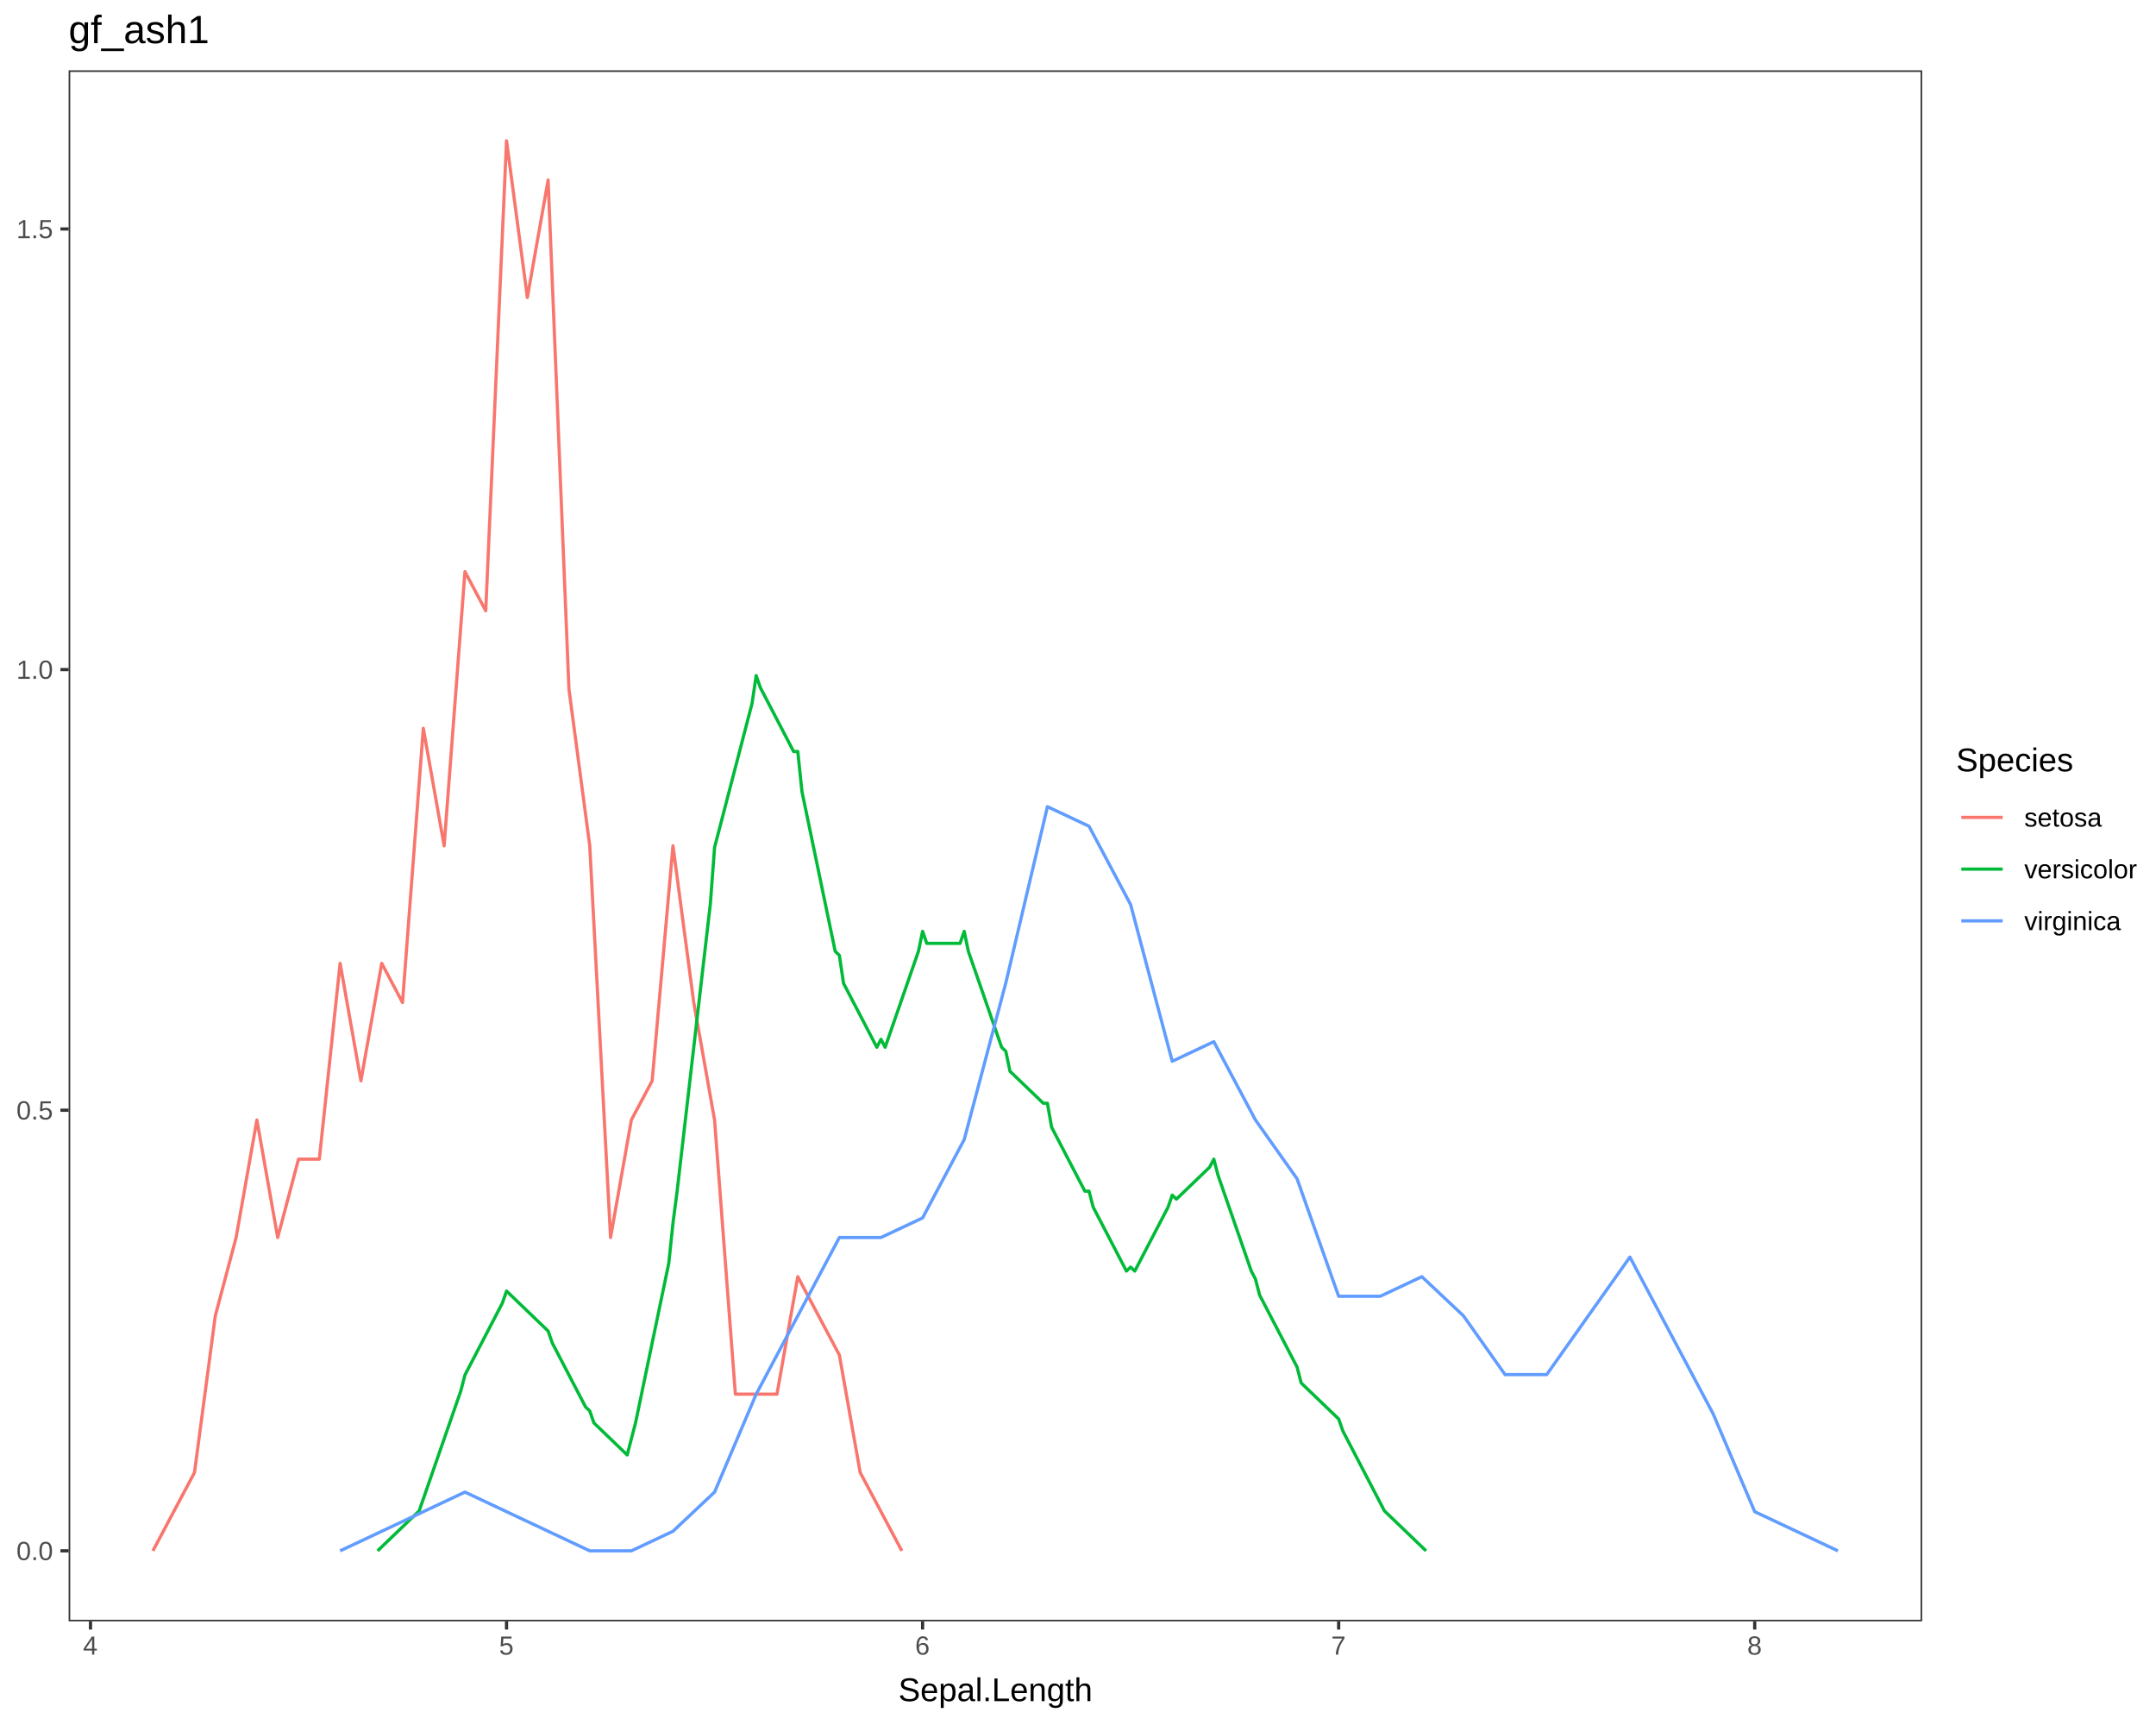
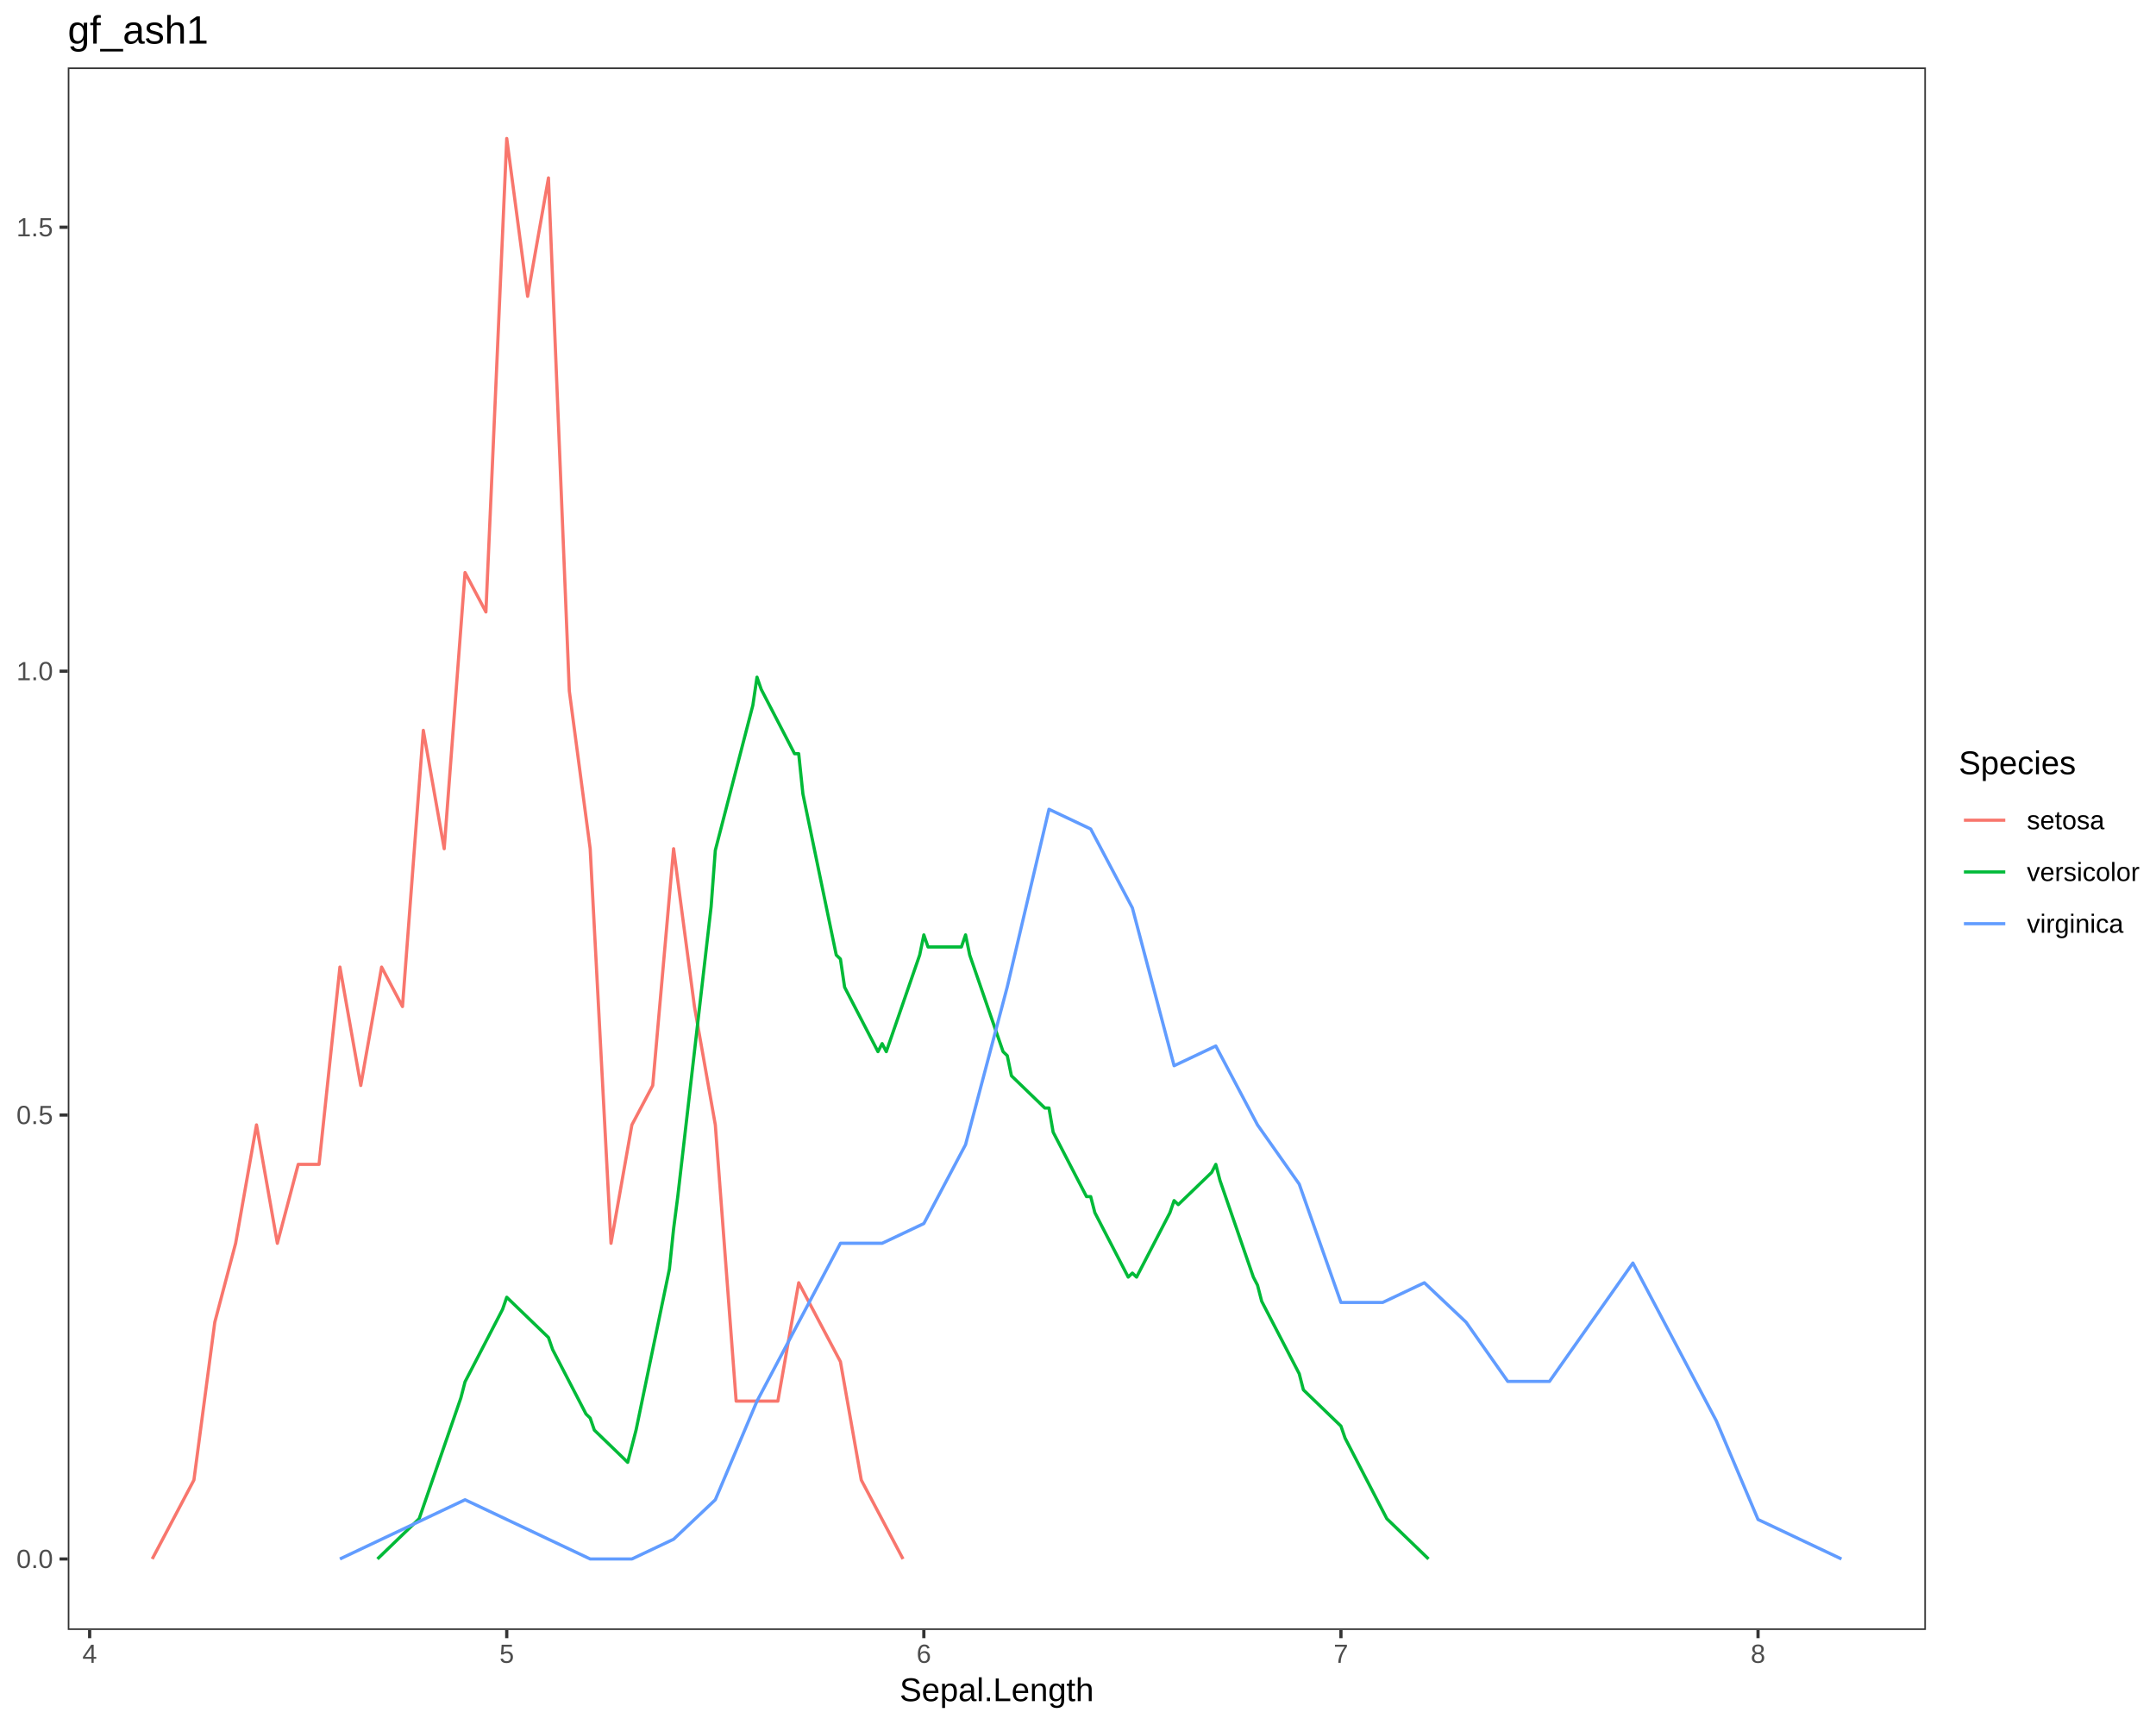
<svg xmlns="http://www.w3.org/2000/svg" viewBox="0 0 720.00 576.00">
  <defs>
    <style type="text/css">
-     line, polyline, path, rect, circle {
+     line, polyline, polygon, path, rect, circle {
      fill: none;
      stroke: #000000;
      stroke-linecap: round;
      stroke-linejoin: round;
      stroke-miterlimit: 10.00;
    }
  </style>
  </defs>
  <rect width="100%" height="100%" style="stroke: none; fill: #FFFFFF;" />
  <rect x="0.00" y="0.00" width="720.00" height="576.00" style="stroke-width: 1.07; stroke: #FFFFFF; fill: #FFFFFF;" />
  <defs>
-     <clipPath id="cpMjIuOTIyMnw2NDEuOTEzfDU0MS4zOTF8MjMuNDc2Nw==">
-       <rect x="22.92" y="23.48" width="618.99" height="517.91" />
+     <clipPath id="cpMjIuNjN8NjQzLjE2fDU0NC4yN3wyMi41Mg==">
+       <rect x="22.63" y="22.52" width="620.53" height="521.75" />
    </clipPath>
  </defs>
-   <rect x="22.92" y="23.48" width="618.99" height="517.91" style="stroke-width: 1.07; stroke: none; fill: #FFFFFF;" clip-path="url(#cpMjIuOTIyMnw2NDEuOTEzfDU0MS4zOTF8MjMuNDc2Nw==)" />
-   <polyline points="51.06,517.85 64.95,491.69 71.90,439.38 78.85,413.22 85.79,373.98 92.74,413.22 92.74,413.22 99.69,387.06 106.64,387.06 106.64,387.06 113.58,321.67 120.53,360.91 120.53,360.91 127.48,321.67 134.42,334.75 141.37,243.20 148.32,282.43 148.32,282.43 155.27,190.88 162.21,203.96 162.21,203.96 169.16,47.02 176.11,99.33 176.11,99.33 183.05,60.10 190.00,230.12 190.00,230.12 196.95,282.43 203.90,413.22 210.84,373.98 217.79,360.91 217.79,360.91 224.74,282.43 231.68,334.75 238.63,373.98 245.58,465.53 245.58,465.53 259.47,465.53 259.47,465.53 266.42,426.30 280.31,452.46 287.26,491.69 301.16,517.85 " style="stroke-width: 1.07; stroke: #F8766D; stroke-linecap: butt;" clip-path="url(#cpMjIuOTIyMnw2NDEuOTEzfDU0MS4zOTF8MjMuNDc2Nw==)" />
-   <polyline points="126.09,517.85 139.98,504.50 153.88,464.47 155.27,459.13 167.77,435.11 169.16,431.10 183.05,444.45 184.44,448.45 195.56,469.81 196.95,471.14 198.34,475.14 209.45,485.82 212.23,475.14 223.35,421.76 224.74,408.42 226.13,397.74 237.24,301.65 238.63,282.97 251.14,234.92 252.53,225.58 253.91,229.59 265.03,250.94 266.42,250.94 267.81,264.28 278.92,317.67 280.31,319.00 281.70,328.34 292.82,349.70 294.21,347.03 295.60,349.70 306.71,317.67 308.10,310.99 309.49,315.00 320.61,315.00 322.00,310.99 323.39,317.67 334.50,349.70 335.89,351.03 337.28,357.70 348.40,368.38 349.79,368.38 351.18,376.39 362.29,397.74 363.68,397.74 365.07,403.08 376.18,424.43 377.57,423.10 378.96,424.43 390.08,403.08 391.47,399.07 392.86,400.41 403.97,389.73 405.36,387.06 406.75,392.40 417.87,424.43 419.26,427.10 420.65,432.44 433.15,456.46 434.54,461.80 447.05,473.81 448.44,477.81 462.33,504.50 476.22,517.85 " style="stroke-width: 1.07; stroke: #00BA38; stroke-linecap: butt;" clip-path="url(#cpMjIuOTIyMnw2NDEuOTEzfDU0MS4zOTF8MjMuNDc2Nw==)" />
-   <polyline points="113.58,517.85 155.27,498.23 196.95,517.85 210.84,517.85 224.74,511.31 238.63,498.23 252.53,465.53 252.53,465.53 266.42,439.38 280.31,413.22 294.21,413.22 294.21,413.22 308.10,406.68 322.00,380.52 322.00,380.52 335.89,328.21 349.79,269.36 363.68,275.89 363.68,275.89 377.57,302.05 391.47,354.37 391.47,354.37 405.36,347.83 419.26,373.98 433.15,393.60 447.05,432.84 460.94,432.84 460.94,432.84 474.83,426.30 488.73,439.38 502.62,459.00 502.62,459.00 516.52,459.00 530.41,439.38 530.41,439.38 544.31,419.76 572.09,472.07 572.09,472.07 585.99,504.77 613.78,517.85 " style="stroke-width: 1.07; stroke: #619CFF; stroke-linecap: butt;" clip-path="url(#cpMjIuOTIyMnw2NDEuOTEzfDU0MS4zOTF8MjMuNDc2Nw==)" />
-   <rect x="22.92" y="23.48" width="618.99" height="517.91" style="stroke-width: 1.07; stroke: #333333;" clip-path="url(#cpMjIuOTIyMnw2NDEuOTEzfDU0MS4zOTF8MjMuNDc2Nw==)" />
+   <rect x="22.63" y="22.52" width="620.53" height="521.75" style="stroke-width: 1.07; stroke: none; fill: #FFFFFF;" clip-path="url(#cpMjIuNjN8NjQzLjE2fDU0NC4yN3wyMi41Mg==)" />
+   <polyline points="50.84,520.56 64.76,494.20 71.73,441.50 78.69,415.15 85.66,375.62 92.62,415.15 92.62,415.15 99.59,388.80 106.55,388.80 106.55,388.80 113.52,322.92 120.48,362.45 120.48,362.45 127.44,322.92 134.41,336.10 141.37,243.87 148.34,283.40 148.34,283.40 155.30,191.17 162.27,204.34 162.27,204.34 169.23,46.24 176.20,98.94 176.20,98.94 183.16,59.41 190.12,230.69 190.12,230.69 197.09,283.40 204.05,415.15 211.02,375.62 217.98,362.45 217.98,362.45 224.95,283.40 231.91,336.10 238.88,375.62 245.84,467.85 245.84,467.85 259.77,467.85 259.77,467.85 266.73,428.33 280.66,454.68 287.63,494.20 301.56,520.56 " style="stroke-width: 1.07; stroke: #F8766D; stroke-linecap: butt;" clip-path="url(#cpMjIuNjN8NjQzLjE2fDU0NC4yN3wyMi41Mg==)" />
+   <polyline points="126.05,520.56 139.98,507.11 153.91,466.78 155.30,461.40 167.84,437.20 169.23,433.17 183.16,446.61 184.55,450.64 195.70,472.16 197.09,473.50 198.48,477.53 209.62,488.29 212.41,477.53 223.55,423.76 224.95,410.31 226.34,399.56 237.48,302.76 238.88,283.93 251.41,235.53 252.80,226.12 254.20,230.16 265.34,251.67 266.73,251.67 268.13,265.11 279.27,318.89 280.66,320.23 282.06,329.64 293.20,351.16 294.59,348.47 295.98,351.16 307.13,318.89 308.52,312.17 309.91,316.20 321.06,316.20 322.45,312.17 323.84,318.89 334.98,351.16 336.38,352.50 337.77,359.22 348.91,369.98 350.31,369.98 351.70,378.04 362.84,399.56 364.24,399.56 365.63,404.93 376.77,426.44 378.16,425.10 379.56,426.44 390.70,404.93 392.09,400.90 393.49,402.24 404.63,391.49 406.02,388.80 407.42,394.18 418.56,426.44 419.95,429.13 421.34,434.51 433.88,458.71 435.27,464.09 447.81,476.19 449.20,480.22 463.13,507.11 477.06,520.56 " style="stroke-width: 1.07; stroke: #00BA38; stroke-linecap: butt;" clip-path="url(#cpMjIuNjN8NjQzLjE2fDU0NC4yN3wyMi41Mg==)" />
+   <polyline points="113.52,520.56 155.30,500.79 197.09,520.56 211.02,520.56 224.95,513.97 238.88,500.79 252.80,467.85 252.80,467.85 266.73,441.50 280.66,415.15 294.59,415.15 294.59,415.15 308.52,408.56 322.45,382.21 322.45,382.21 336.38,329.51 350.31,270.22 364.24,276.81 364.24,276.81 378.16,303.16 392.09,355.86 392.09,355.86 406.02,349.27 419.95,375.62 433.88,395.39 447.81,434.91 461.74,434.91 461.74,434.91 475.67,428.33 489.60,441.50 503.52,461.27 503.52,461.27 517.45,461.27 531.38,441.50 531.38,441.50 545.31,421.74 573.17,474.44 573.17,474.44 587.10,507.38 614.96,520.56 " style="stroke-width: 1.07; stroke: #619CFF; stroke-linecap: butt;" clip-path="url(#cpMjIuNjN8NjQzLjE2fDU0NC4yN3wyMi41Mg==)" />
+   <rect x="22.63" y="22.52" width="620.53" height="521.75" style="stroke-width: 1.07; stroke: #333333;" clip-path="url(#cpMjIuNjN8NjQzLjE2fDU0NC4yN3wyMi41Mg==)" />
  <defs>
-     <clipPath id="cpMHw3MjB8NTc2fDA=">
+     <clipPath id="cpMC4wMHw3MjAuMDB8NTc2LjAwfDAuMDA=">
      <rect x="0.00" y="0.00" width="720.00" height="576.00" />
    </clipPath>
  </defs>
-   <g clip-path="url(#cpMHw3MjB8NTc2fDA=)">
-     <text x="5.48" y="520.94" style="font-size: 8.80px; fill: #4D4D4D; font-family: Liberation Sans;" textLength="12.51px" lengthAdjust="spacingAndGlyphs">0.0</text>
+   <g clip-path="url(#cpMC4wMHw3MjAuMDB8NTc2LjAwfDAuMDA=)">
+     <text x="5.48" y="523.58" style="font-size: 8.80px; fill: #4D4D4D; font-family: Liberation Sans;" textLength="12.22px" lengthAdjust="spacingAndGlyphs">0.0</text>
  </g>
-   <g clip-path="url(#cpMHw3MjB8NTc2fDA=)">
-     <text x="5.48" y="373.81" style="font-size: 8.80px; fill: #4D4D4D; font-family: Liberation Sans;" textLength="12.51px" lengthAdjust="spacingAndGlyphs">0.5</text>
+   <g clip-path="url(#cpMC4wMHw3MjAuMDB8NTc2LjAwfDAuMDA=)">
+     <text x="5.48" y="375.35" style="font-size: 8.80px; fill: #4D4D4D; font-family: Liberation Sans;" textLength="12.22px" lengthAdjust="spacingAndGlyphs">0.5</text>
  </g>
-   <g clip-path="url(#cpMHw3MjB8NTc2fDA=)">
-     <text x="5.48" y="226.67" style="font-size: 8.80px; fill: #4D4D4D; font-family: Liberation Sans;" textLength="12.51px" lengthAdjust="spacingAndGlyphs">1.0</text>
+   <g clip-path="url(#cpMC4wMHw3MjAuMDB8NTc2LjAwfDAuMDA=)">
+     <text x="5.48" y="227.13" style="font-size: 8.80px; fill: #4D4D4D; font-family: Liberation Sans;" textLength="12.22px" lengthAdjust="spacingAndGlyphs">1.0</text>
  </g>
-   <g clip-path="url(#cpMHw3MjB8NTc2fDA=)">
-     <text x="5.48" y="79.54" style="font-size: 8.80px; fill: #4D4D4D; font-family: Liberation Sans;" textLength="12.51px" lengthAdjust="spacingAndGlyphs">1.5</text>
+   <g clip-path="url(#cpMC4wMHw3MjAuMDB8NTc2LjAwfDAuMDA=)">
+     <text x="5.48" y="78.91" style="font-size: 8.80px; fill: #4D4D4D; font-family: Liberation Sans;" textLength="12.22px" lengthAdjust="spacingAndGlyphs">1.5</text>
  </g>
-   <polyline points="20.18,517.85 22.92,517.85 " style="stroke-width: 1.07; stroke: #333333; stroke-linecap: butt;" clip-path="url(#cpMHw3MjB8NTc2fDA=)" />
-   <polyline points="20.18,370.71 22.92,370.71 " style="stroke-width: 1.07; stroke: #333333; stroke-linecap: butt;" clip-path="url(#cpMHw3MjB8NTc2fDA=)" />
-   <polyline points="20.18,223.58 22.92,223.58 " style="stroke-width: 1.07; stroke: #333333; stroke-linecap: butt;" clip-path="url(#cpMHw3MjB8NTc2fDA=)" />
-   <polyline points="20.18,76.45 22.92,76.45 " style="stroke-width: 1.07; stroke: #333333; stroke-linecap: butt;" clip-path="url(#cpMHw3MjB8NTc2fDA=)" />
-   <polyline points="30.22,544.13 30.22,541.39 " style="stroke-width: 1.07; stroke: #333333; stroke-linecap: butt;" clip-path="url(#cpMHw3MjB8NTc2fDA=)" />
-   <polyline points="169.16,544.13 169.16,541.39 " style="stroke-width: 1.07; stroke: #333333; stroke-linecap: butt;" clip-path="url(#cpMHw3MjB8NTc2fDA=)" />
-   <polyline points="308.10,544.13 308.10,541.39 " style="stroke-width: 1.07; stroke: #333333; stroke-linecap: butt;" clip-path="url(#cpMHw3MjB8NTc2fDA=)" />
-   <polyline points="447.05,544.13 447.05,541.39 " style="stroke-width: 1.07; stroke: #333333; stroke-linecap: butt;" clip-path="url(#cpMHw3MjB8NTc2fDA=)" />
-   <polyline points="585.99,544.13 585.99,541.39 " style="stroke-width: 1.07; stroke: #333333; stroke-linecap: butt;" clip-path="url(#cpMHw3MjB8NTc2fDA=)" />
-   <g clip-path="url(#cpMHw3MjB8NTc2fDA=)">
-     <text x="27.71" y="552.51" style="font-size: 8.80px; fill: #4D4D4D; font-family: Liberation Sans;" textLength="5.01px" lengthAdjust="spacingAndGlyphs">4</text>
+   <polyline points="19.89,520.56 22.63,520.56 " style="stroke-width: 1.07; stroke: #333333; stroke-linecap: butt;" clip-path="url(#cpMC4wMHw3MjAuMDB8NTc2LjAwfDAuMDA=)" />
+   <polyline points="19.89,372.33 22.63,372.33 " style="stroke-width: 1.07; stroke: #333333; stroke-linecap: butt;" clip-path="url(#cpMC4wMHw3MjAuMDB8NTc2LjAwfDAuMDA=)" />
+   <polyline points="19.89,224.11 22.63,224.11 " style="stroke-width: 1.07; stroke: #333333; stroke-linecap: butt;" clip-path="url(#cpMC4wMHw3MjAuMDB8NTc2LjAwfDAuMDA=)" />
+   <polyline points="19.89,75.88 22.63,75.88 " style="stroke-width: 1.07; stroke: #333333; stroke-linecap: butt;" clip-path="url(#cpMC4wMHw3MjAuMDB8NTc2LjAwfDAuMDA=)" />
+   <polyline points="29.94,547.01 29.94,544.27 " style="stroke-width: 1.07; stroke: #333333; stroke-linecap: butt;" clip-path="url(#cpMC4wMHw3MjAuMDB8NTc2LjAwfDAuMDA=)" />
+   <polyline points="169.23,547.01 169.23,544.27 " style="stroke-width: 1.07; stroke: #333333; stroke-linecap: butt;" clip-path="url(#cpMC4wMHw3MjAuMDB8NTc2LjAwfDAuMDA=)" />
+   <polyline points="308.52,547.01 308.52,544.27 " style="stroke-width: 1.07; stroke: #333333; stroke-linecap: butt;" clip-path="url(#cpMC4wMHw3MjAuMDB8NTc2LjAwfDAuMDA=)" />
+   <polyline points="447.81,547.01 447.81,544.27 " style="stroke-width: 1.07; stroke: #333333; stroke-linecap: butt;" clip-path="url(#cpMC4wMHw3MjAuMDB8NTc2LjAwfDAuMDA=)" />
+   <polyline points="587.10,547.01 587.10,544.27 " style="stroke-width: 1.07; stroke: #333333; stroke-linecap: butt;" clip-path="url(#cpMC4wMHw3MjAuMDB8NTc2LjAwfDAuMDA=)" />
+   <g clip-path="url(#cpMC4wMHw3MjAuMDB8NTc2LjAwfDAuMDA=)">
+     <text x="27.50" y="555.25" style="font-size: 8.80px; fill: #4D4D4D; font-family: Liberation Sans;" textLength="4.89px" lengthAdjust="spacingAndGlyphs">4</text>
  </g>
-   <g clip-path="url(#cpMHw3MjB8NTc2fDA=)">
-     <text x="166.66" y="552.51" style="font-size: 8.80px; fill: #4D4D4D; font-family: Liberation Sans;" textLength="5.01px" lengthAdjust="spacingAndGlyphs">5</text>
+   <g clip-path="url(#cpMC4wMHw3MjAuMDB8NTc2LjAwfDAuMDA=)">
+     <text x="166.79" y="555.25" style="font-size: 8.80px; fill: #4D4D4D; font-family: Liberation Sans;" textLength="4.89px" lengthAdjust="spacingAndGlyphs">5</text>
  </g>
-   <g clip-path="url(#cpMHw3MjB8NTc2fDA=)">
-     <text x="305.60" y="552.51" style="font-size: 8.80px; fill: #4D4D4D; font-family: Liberation Sans;" textLength="5.01px" lengthAdjust="spacingAndGlyphs">6</text>
+   <g clip-path="url(#cpMC4wMHw3MjAuMDB8NTc2LjAwfDAuMDA=)">
+     <text x="306.07" y="555.25" style="font-size: 8.80px; fill: #4D4D4D; font-family: Liberation Sans;" textLength="4.89px" lengthAdjust="spacingAndGlyphs">6</text>
  </g>
-   <g clip-path="url(#cpMHw3MjB8NTc2fDA=)">
-     <text x="444.54" y="552.51" style="font-size: 8.80px; fill: #4D4D4D; font-family: Liberation Sans;" textLength="5.01px" lengthAdjust="spacingAndGlyphs">7</text>
+   <g clip-path="url(#cpMC4wMHw3MjAuMDB8NTc2LjAwfDAuMDA=)">
+     <text x="445.36" y="555.25" style="font-size: 8.80px; fill: #4D4D4D; font-family: Liberation Sans;" textLength="4.89px" lengthAdjust="spacingAndGlyphs">7</text>
  </g>
-   <g clip-path="url(#cpMHw3MjB8NTc2fDA=)">
-     <text x="583.49" y="552.51" style="font-size: 8.80px; fill: #4D4D4D; font-family: Liberation Sans;" textLength="5.01px" lengthAdjust="spacingAndGlyphs">8</text>
+   <g clip-path="url(#cpMC4wMHw3MjAuMDB8NTc2LjAwfDAuMDA=)">
+     <text x="584.65" y="555.25" style="font-size: 8.80px; fill: #4D4D4D; font-family: Liberation Sans;" textLength="4.89px" lengthAdjust="spacingAndGlyphs">8</text>
  </g>
-   <g clip-path="url(#cpMHw3MjB8NTc2fDA=)">
-     <text x="300.00" y="568.04" style="font-size: 11.00px; font-family: Liberation Sans;" textLength="64.83px" lengthAdjust="spacingAndGlyphs">Sepal.Length</text>
+   <g clip-path="url(#cpMC4wMHw3MjAuMDB8NTc2LjAwfDAuMDA=)">
+     <text x="300.44" y="568.04" style="font-size: 11.00px; font-family: Liberation Sans;" textLength="64.91px" lengthAdjust="spacingAndGlyphs">Sepal.Length</text>
  </g>
-   <rect x="653.25" y="248.75" width="61.27" height="67.37" style="stroke-width: 1.07; stroke: none; fill: #FFFFFF;" clip-path="url(#cpMHw3MjB8NTc2fDA=)" />
-   <g clip-path="url(#cpMHw3MjB8NTc2fDA=)">
-     <text x="653.25" y="257.56" style="font-size: 11.00px; font-family: Liberation Sans;" textLength="39.13px" lengthAdjust="spacingAndGlyphs">Species</text>
+   <rect x="654.12" y="249.71" width="60.40" height="67.37" style="stroke-width: 1.07; stroke: none; fill: #FFFFFF;" clip-path="url(#cpMC4wMHw3MjAuMDB8NTc2LjAwfDAuMDA=)" />
+   <g clip-path="url(#cpMC4wMHw3MjAuMDB8NTc2LjAwfDAuMDA=)">
+     <text x="654.12" y="258.52" style="font-size: 11.00px; font-family: Liberation Sans;" textLength="39.16px" lengthAdjust="spacingAndGlyphs">Species</text>
  </g>
-   <rect x="653.25" y="264.28" width="17.28" height="17.28" style="stroke-width: 1.07; stroke: none; fill: #FFFFFF;" clip-path="url(#cpMHw3MjB8NTc2fDA=)" />
-   <line x1="654.98" y1="272.92" x2="668.80" y2="272.92" style="stroke-width: 1.07; stroke: #F8766D; stroke-linecap: butt;" clip-path="url(#cpMHw3MjB8NTc2fDA=)" />
-   <rect x="653.25" y="281.56" width="17.28" height="17.28" style="stroke-width: 1.07; stroke: none; fill: #FFFFFF;" clip-path="url(#cpMHw3MjB8NTc2fDA=)" />
-   <line x1="654.98" y1="290.20" x2="668.80" y2="290.20" style="stroke-width: 1.07; stroke: #00BA38; stroke-linecap: butt;" clip-path="url(#cpMHw3MjB8NTc2fDA=)" />
-   <rect x="653.25" y="298.84" width="17.28" height="17.28" style="stroke-width: 1.07; stroke: none; fill: #FFFFFF;" clip-path="url(#cpMHw3MjB8NTc2fDA=)" />
-   <line x1="654.98" y1="307.48" x2="668.80" y2="307.48" style="stroke-width: 1.07; stroke: #619CFF; stroke-linecap: butt;" clip-path="url(#cpMHw3MjB8NTc2fDA=)" />
-   <g clip-path="url(#cpMHw3MjB8NTc2fDA=)">
-     <text x="676.01" y="276.01" style="font-size: 8.80px; font-family: Liberation Sans;" textLength="26.52px" lengthAdjust="spacingAndGlyphs">setosa</text>
+   <rect x="654.12" y="265.24" width="17.28" height="17.28" style="stroke-width: 1.07; stroke: none; fill: #FFFFFF;" clip-path="url(#cpMC4wMHw3MjAuMDB8NTc2LjAwfDAuMDA=)" />
+   <line x1="655.85" y1="273.88" x2="669.67" y2="273.88" style="stroke-width: 1.07; stroke: #F8766D; stroke-linecap: butt;" clip-path="url(#cpMC4wMHw3MjAuMDB8NTc2LjAwfDAuMDA=)" />
+   <rect x="654.12" y="282.52" width="17.28" height="17.28" style="stroke-width: 1.07; stroke: none; fill: #FFFFFF;" clip-path="url(#cpMC4wMHw3MjAuMDB8NTc2LjAwfDAuMDA=)" />
+   <line x1="655.85" y1="291.16" x2="669.67" y2="291.16" style="stroke-width: 1.07; stroke: #00BA38; stroke-linecap: butt;" clip-path="url(#cpMC4wMHw3MjAuMDB8NTc2LjAwfDAuMDA=)" />
+   <rect x="654.12" y="299.80" width="17.28" height="17.28" style="stroke-width: 1.07; stroke: none; fill: #FFFFFF;" clip-path="url(#cpMC4wMHw3MjAuMDB8NTc2LjAwfDAuMDA=)" />
+   <line x1="655.85" y1="308.44" x2="669.67" y2="308.44" style="stroke-width: 1.07; stroke: #619CFF; stroke-linecap: butt;" clip-path="url(#cpMC4wMHw3MjAuMDB8NTc2LjAwfDAuMDA=)" />
+   <g clip-path="url(#cpMC4wMHw3MjAuMDB8NTc2LjAwfDAuMDA=)">
+     <text x="676.88" y="276.90" style="font-size: 8.80px; font-family: Liberation Sans;" textLength="25.92px" lengthAdjust="spacingAndGlyphs">setosa</text>
  </g>
-   <g clip-path="url(#cpMHw3MjB8NTc2fDA=)">
-     <text x="676.01" y="293.29" style="font-size: 8.80px; font-family: Liberation Sans;" textLength="38.51px" lengthAdjust="spacingAndGlyphs">versicolor</text>
+   <g clip-path="url(#cpMC4wMHw3MjAuMDB8NTc2LjAwfDAuMDA=)">
+     <text x="676.88" y="294.18" style="font-size: 8.80px; font-family: Liberation Sans;" textLength="37.64px" lengthAdjust="spacingAndGlyphs">versicolor</text>
  </g>
-   <g clip-path="url(#cpMHw3MjB8NTc2fDA=)">
-     <text x="676.01" y="310.57" style="font-size: 8.80px; font-family: Liberation Sans;" textLength="33.01px" lengthAdjust="spacingAndGlyphs">virginica</text>
+   <g clip-path="url(#cpMC4wMHw3MjAuMDB8NTc2LjAwfDAuMDA=)">
+     <text x="676.88" y="311.46" style="font-size: 8.80px; font-family: Liberation Sans;" textLength="32.27px" lengthAdjust="spacingAndGlyphs">virginica</text>
  </g>
-   <g clip-path="url(#cpMHw3MjB8NTc2fDA=)">
-     <text x="22.92" y="14.42" style="font-size: 13.20px; font-family: Liberation Sans;" textLength="46.26px" lengthAdjust="spacingAndGlyphs">gf_ash1</text>
+   <g clip-path="url(#cpMC4wMHw3MjAuMDB8NTc2LjAwfDAuMDA=)">
+     <text x="22.63" y="14.56" style="font-size: 13.20px; font-family: Liberation Sans;" textLength="46.89px" lengthAdjust="spacingAndGlyphs">gf_ash1</text>
  </g>
</svg>
